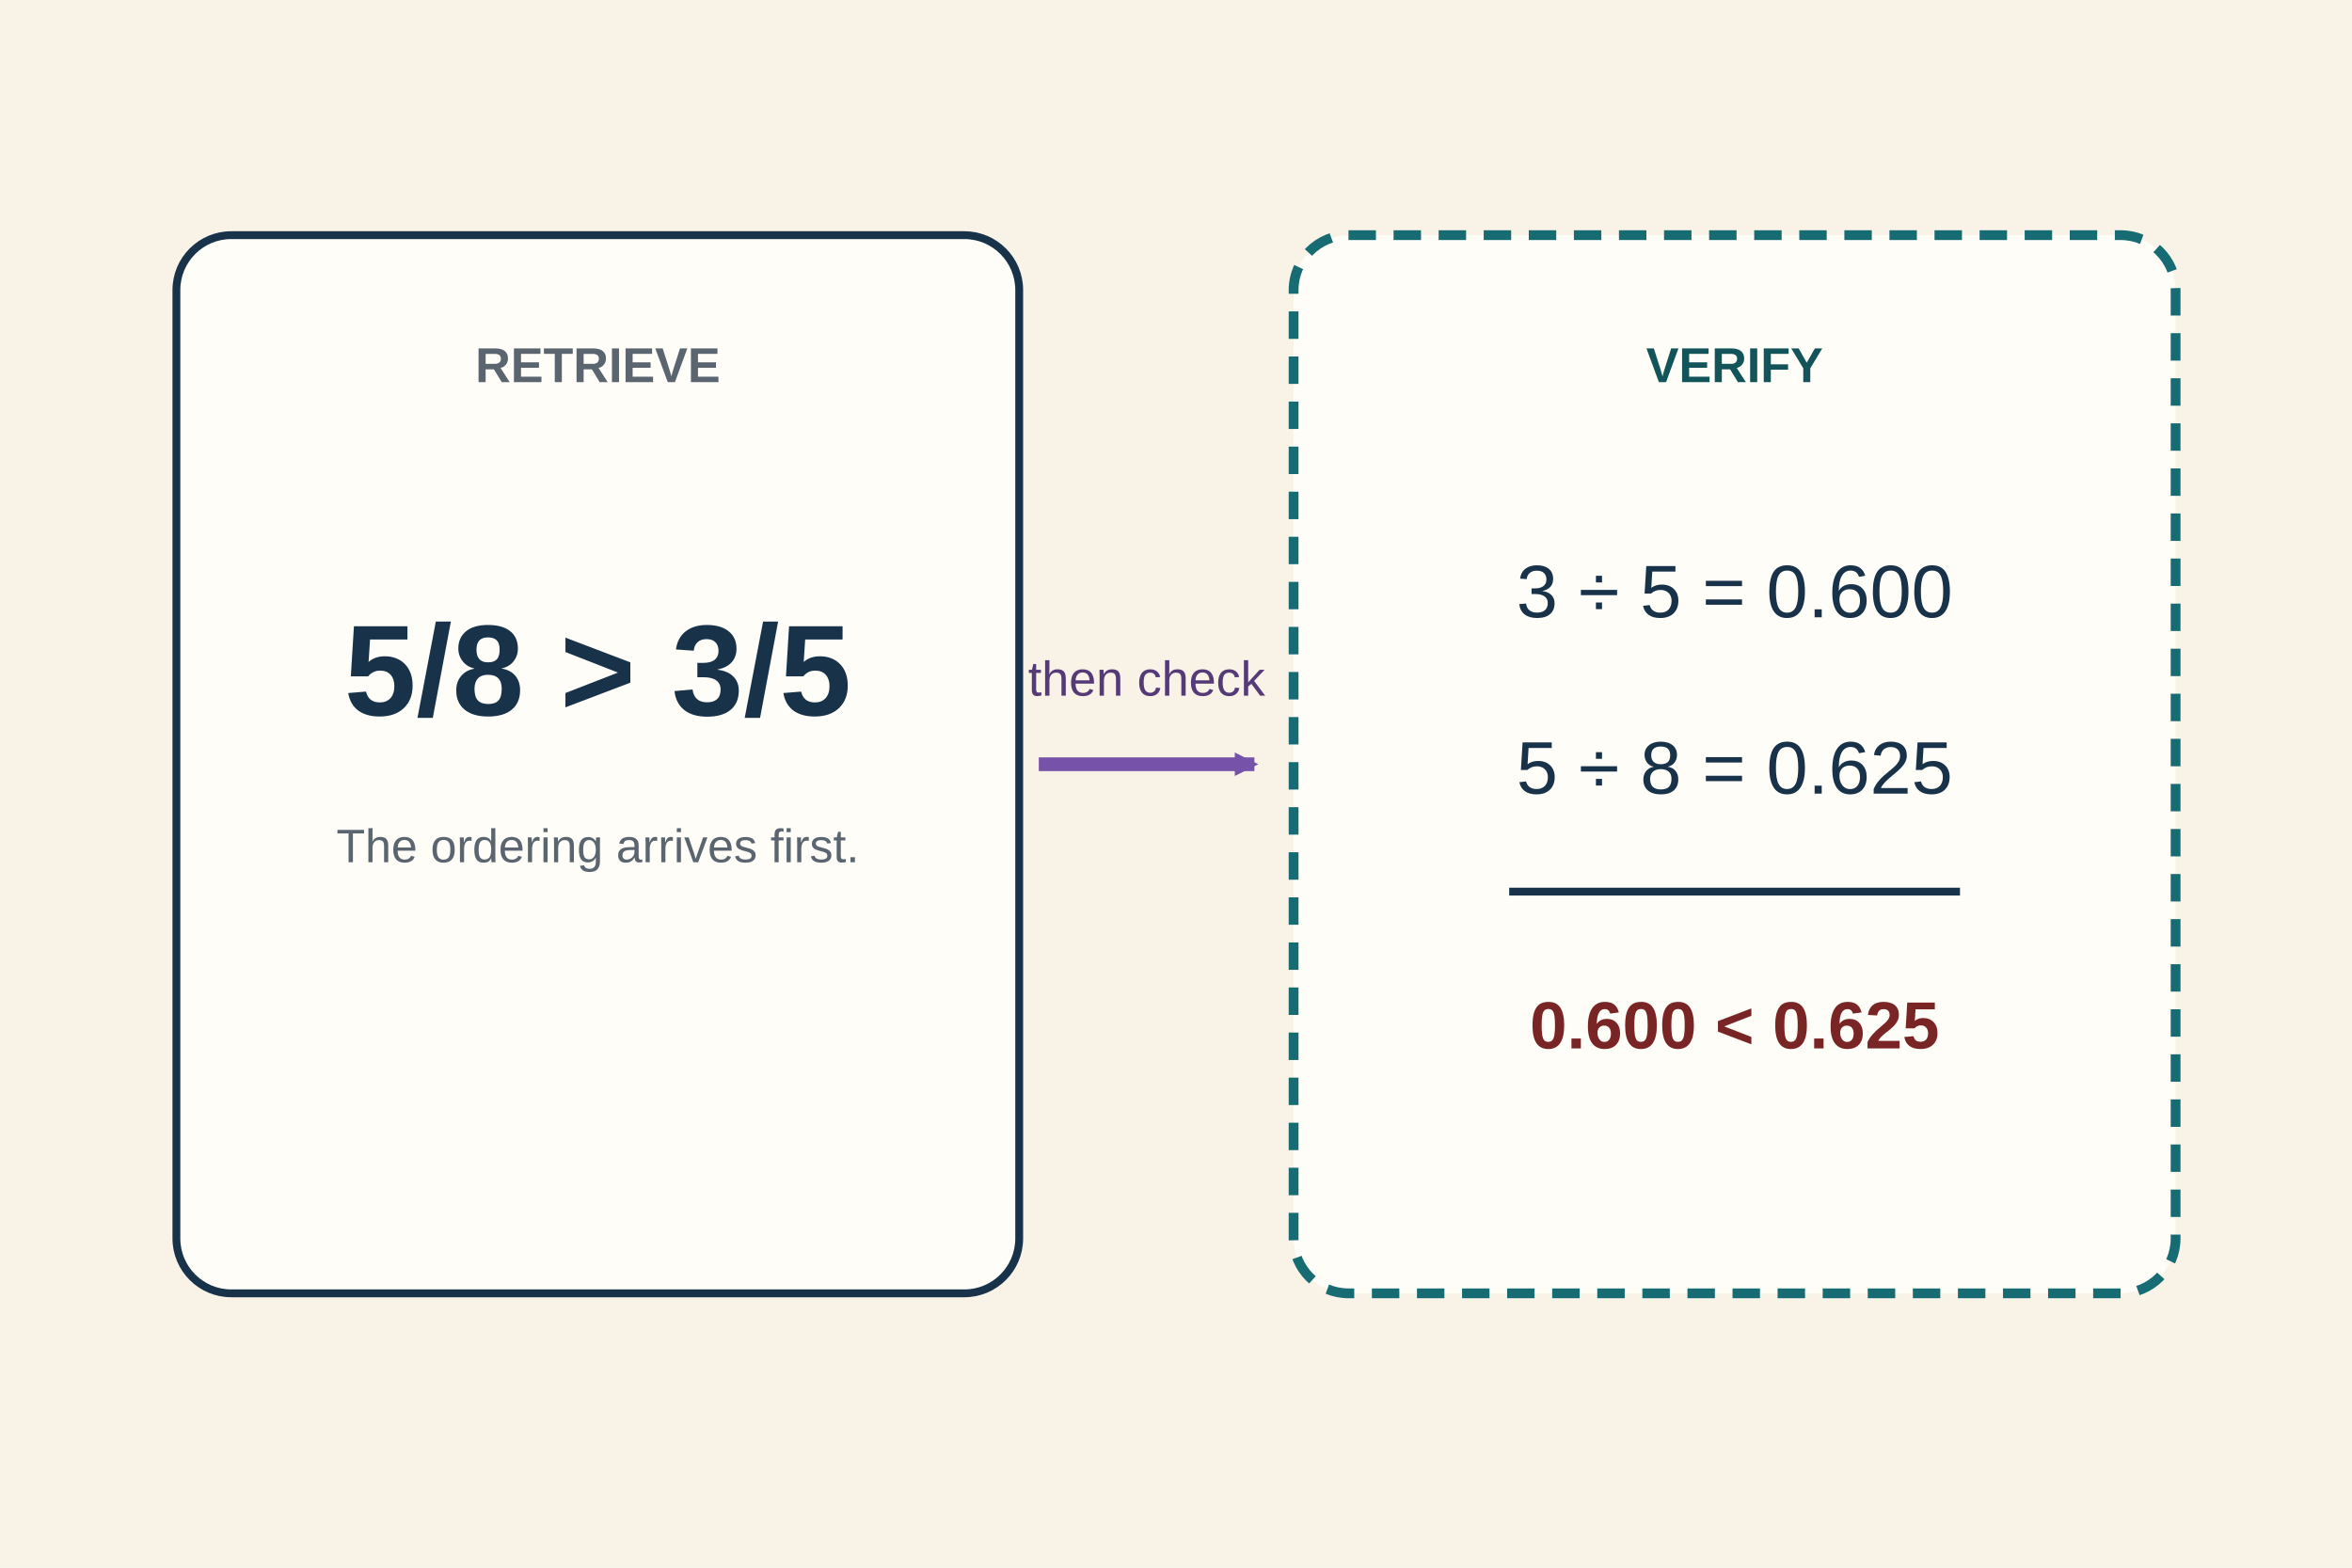
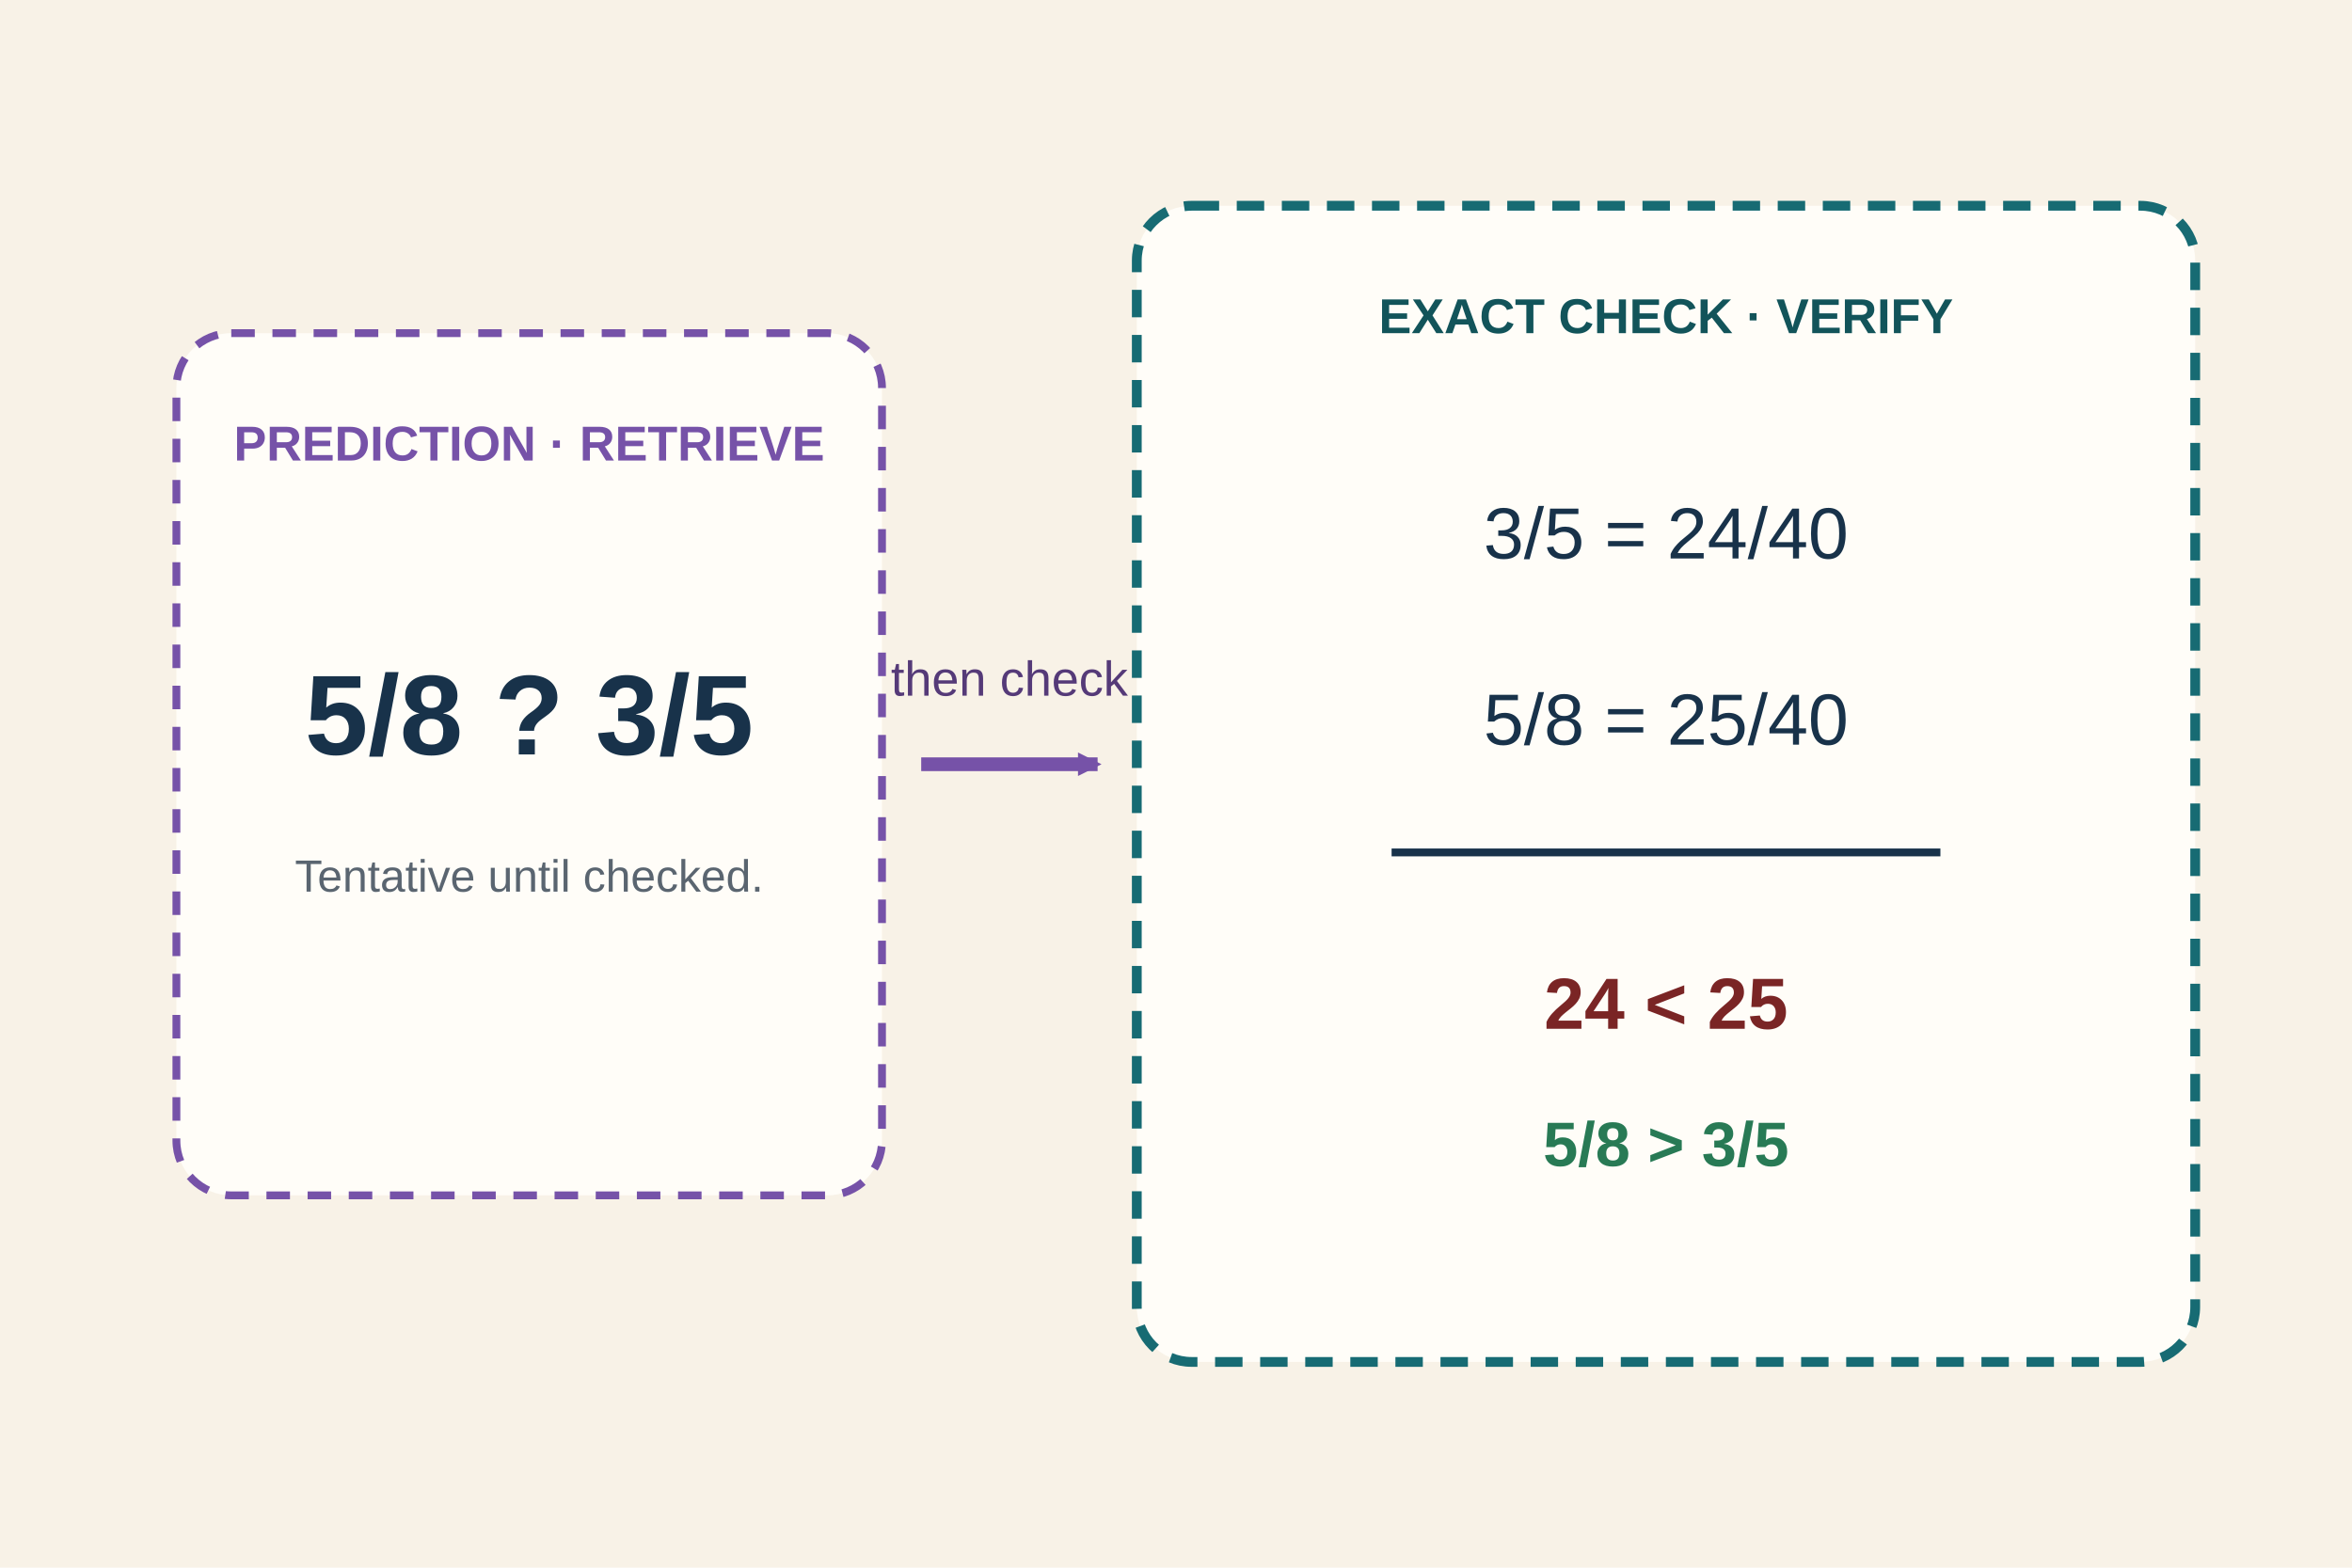
<svg xmlns="http://www.w3.org/2000/svg" data-qa-image-fixes="2026-09-08" width="1200" height="800" viewBox="0 0 1200 800" role="img" aria-labelledby="title desc" shape-rendering="geometricPrecision" text-rendering="optimizeLegibility">
  <defs>
    <marker id="arrow" markerWidth="12" markerHeight="12" refX="10" refY="6" orient="auto" markerUnits="userSpaceOnUse" viewBox="0 0 12 12">
      <path d="M0 0l12 6-12 6z" fill="#7652A8" />
    </marker>
  </defs>
  <rect width="1200" height="800" fill="#F8F2E7" />
-   <rect x="90" y="120" width="430" height="540" rx="28" fill="#FFFDF8" stroke="#18324A" stroke-width="4" />
-   <text x="305" y="195" text-anchor="middle" font-family="Arial, sans-serif" font-size="25" font-weight="700" fill="#5A6570">RETRIEVE</text>
-   <text x="305" y="365" text-anchor="middle" font-family="Arial, sans-serif" font-size="66" font-weight="700" fill="#18324A">5/8 &gt; 3/5</text>
-   <text x="305" y="440" text-anchor="middle" font-family="Arial, sans-serif" font-size="24" fill="#5A6570">The ordering arrives first.</text>
-   <path d="M530 390h110" stroke="#7652A8" stroke-width="7" marker-end="url(#arrow)" />
-   <text x="585" y="355" text-anchor="middle" font-family="Arial, sans-serif" font-size="25" fill="#553A78">then check</text>
-   <rect x="660" y="120" width="450" height="540" rx="28" fill="#FFFDF8" stroke="#176B73" stroke-width="5" stroke-dasharray="14 9" />
-   <text x="885" y="195" text-anchor="middle" font-family="Arial, sans-serif" font-size="25" font-weight="700" fill="#12545A">VERIFY</text>
-   <text x="885" y="315" text-anchor="middle" font-family="Arial, sans-serif" font-size="38" fill="#18324A">3 ÷ 5 = 0.600</text>
-   <text x="885" y="405" text-anchor="middle" font-family="Arial, sans-serif" font-size="38" fill="#18324A">5 ÷ 8 = 0.625</text>
-   <path d="M770 455h230" stroke="#18324A" stroke-width="4" />
-   <text x="885" y="535" text-anchor="middle" font-family="Arial, sans-serif" font-size="34" font-weight="700" fill="#7A2525">0.600 &lt; 0.625</text>
+   <rect x="90" y="170" width="360" height="440" rx="28" fill="#FFFDF8" stroke="#7652A8" stroke-width="4" stroke-dasharray="12 9" />
+   <text x="270" y="235" text-anchor="middle" font-family="Arial, sans-serif" font-size="25" font-weight="700" fill="#7652A8">PREDICTION · RETRIEVE</text>
+   <text x="270" y="385" text-anchor="middle" font-family="Arial, sans-serif" font-size="58" font-weight="700" fill="#18324A">5/8 ? 3/5</text>
+   <text x="270" y="455" text-anchor="middle" font-family="Arial, sans-serif" font-size="23" fill="#5A6570">Tentative until checked.</text>
+   <path d="M470 390h90" stroke="#7652A8" stroke-width="7" marker-end="url(#arrow)" />
+   <text x="515" y="355" text-anchor="middle" font-family="Arial, sans-serif" font-size="25" fill="#553A78">then check</text>
+   <rect x="580" y="105" width="540" height="590" rx="28" fill="#FFFDF8" stroke="#176B73" stroke-width="5" stroke-dasharray="14 9" />
+   <text x="850" y="170" text-anchor="middle" font-family="Arial, sans-serif" font-size="25" font-weight="700" fill="#12545A">EXACT CHECK · VERIFY</text>
+   <text x="850" y="285" text-anchor="middle" font-family="Arial, sans-serif" font-size="37" fill="#18324A">3/5 = 24/40</text>
+   <text x="850" y="380" text-anchor="middle" font-family="Arial, sans-serif" font-size="37" fill="#18324A">5/8 = 25/40</text>
+   <path d="M710 435h280" stroke="#18324A" stroke-width="4" />
+   <text x="850" y="525" text-anchor="middle" font-family="Arial, sans-serif" font-size="37" font-weight="700" fill="#7A2525">24 &lt; 25</text>
+   <text x="850" y="595" text-anchor="middle" font-family="Arial, sans-serif" font-size="32" font-weight="700" fill="#287A55">5/8 &gt; 3/5</text>
</svg>
